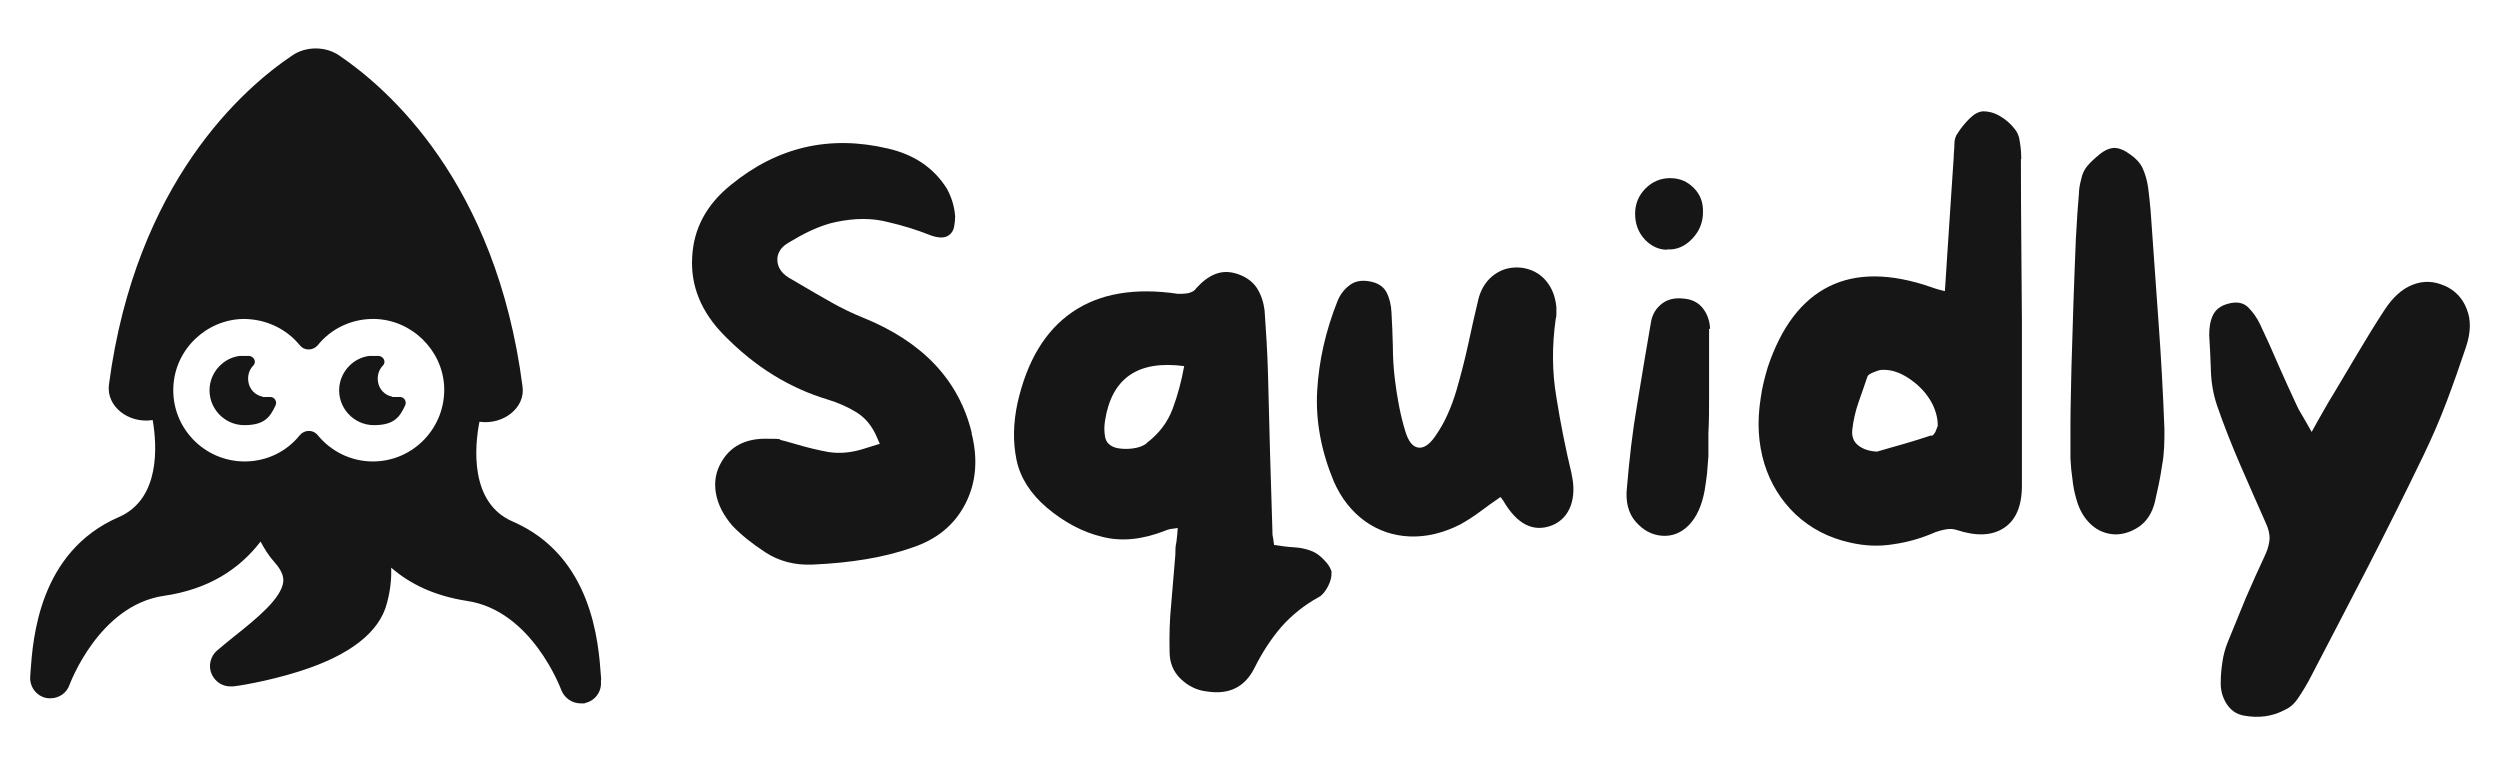
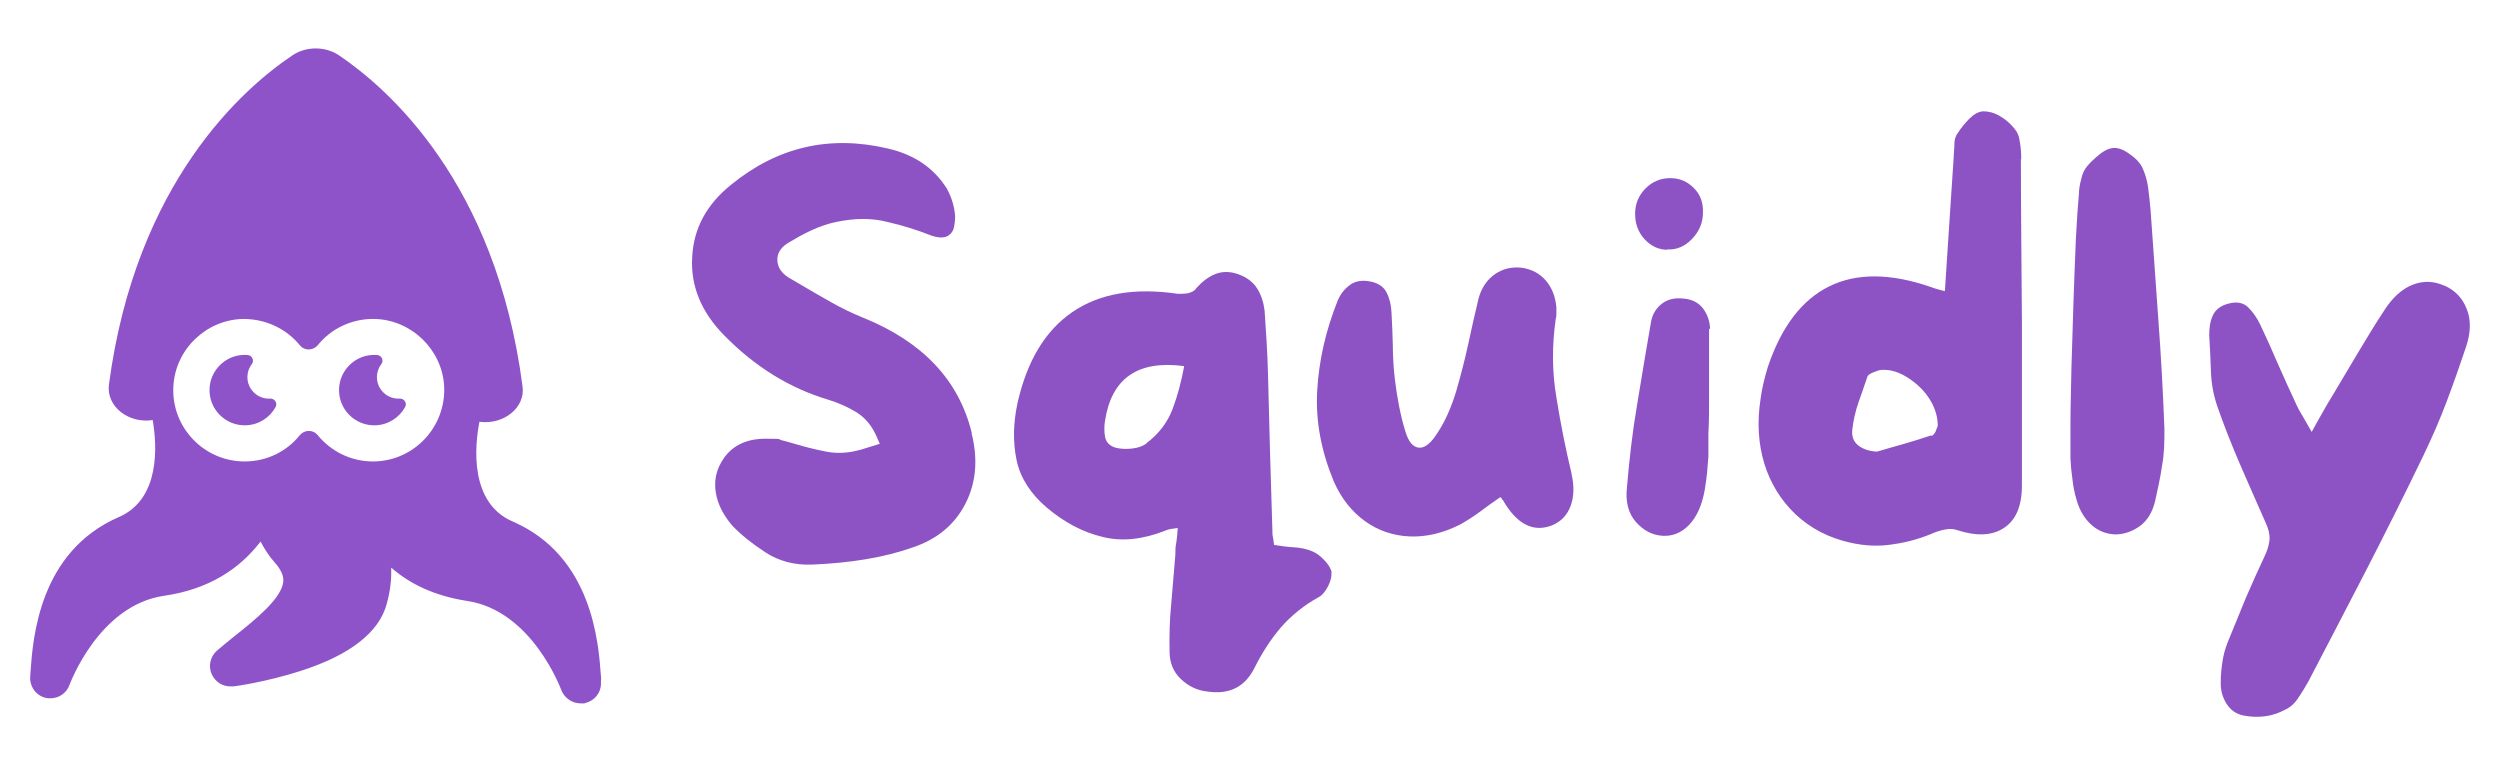
<svg xmlns="http://www.w3.org/2000/svg" id="Layer_1" viewBox="0 0 736.8 225.6">
-   <g id="Layer_11">
-     <g id="Layer_1-2">
-       <g>
-         <g>
-           <path d="M177.1,199.2c-.7-9.7-2.5-35.3-26-45.5-12.8-5.5-11.2-22.3-9.8-29.4,7,1,13.6-4.1,12.7-10.4-7.8-60.3-39.9-88-54.1-97.6-4-2.7-9.7-2.7-13.7,0-14.2,9.5-46.2,37.2-54.1,97.1-.8,6.4,5.8,11.5,12.9,10.4,1.3,7.5,2.3,23.3-10,28.6-23.5,10.2-25.3,35.8-26,45.5,0,.6-.1,1.1-.1,1.5-.2,3,1.8,5.7,4.7,6.3.4.1.8.1,1.3.1,2.5,0,4.8-1.6,5.6-4,.1-.2,8.6-23.4,27.8-26.2,13.2-1.9,22.3-7.9,28.5-16,1.1,2.1,2.4,4.2,4.1,6.1,2.8,3.1,2.6,5,2.6,5.6-.4,5-8.1,11.2-14.4,16.2-1.7,1.4-3.5,2.8-5.1,4.2-2,1.7-2.7,4.6-1.6,7,1,2.2,3.1,3.6,5.5,3.6h.8c.4,0,9.7-1.3,19.7-4.5,14.8-4.7,23.4-11.5,25.6-19.9,1.1-4,1.4-7.5,1.3-10.6,5.5,4.8,12.7,8.3,22.3,9.8,19.2,2.8,27.7,26,27.8,26.2.9,2.4,3.2,4,5.7,4s.8,0,1.3-.1c2.9-.6,5-3.3,4.7-6.4.1-.5.1-1,0-1.6h0ZM109.9,136c-6.6,0-12.5-3.1-16.3-7.8-1.3-1.6-3.8-1.6-5.2,0-3.8,4.8-9.7,7.8-16.3,7.8-12,0-21.7-10.1-21-22.2.6-10.9,9.7-19.6,20.6-19.8,6.8,0,12.8,3,16.7,7.8,1.3,1.6,3.8,1.6,5.2,0,3.9-4.9,10-7.9,16.7-7.8,10.9.2,20,9,20.6,19.8.6,12.1-9,22.2-21,22.2Z" style="fill: #171617;" />
-           <path d="M77.4,116.9c-2.2-.4-3.9-2.2-4.2-4.4-.3-1.8.3-3.6,1.4-4.7s.3-2.7-1.1-2.9h-2.9c-4.6.6-8.3,4.4-8.8,9.1-.6,6.1,4.2,11.3,10.2,11.3s7.6-2.4,9.2-5.8c.6-1.3-.4-2.7-1.9-2.5h-1.9Z" style="fill: #171617;" />
-           <path d="M115.6,116.9c-2.2-.4-3.9-2.2-4.2-4.4-.3-1.8.3-3.6,1.4-4.7s.3-2.7-1.1-2.9h-2.9c-4.6.6-8.3,4.4-8.8,9.1-.6,6.1,4.2,11.3,10.2,11.3s7.6-2.4,9.2-5.8c.6-1.3-.4-2.7-1.9-2.5h-1.9,0Z" style="fill: #171617;" />
-         </g>
-         <g>
-           <path d="M286.3,127.5c2,7.8,1.4,14.8-1.8,21-3.2,6.2-8.4,10.5-15.7,12.9-8.2,2.9-18,4.5-29.4,5-5.2.2-9.8-1-13.8-3.6s-7.2-5.2-9.7-7.8c-2.6-3-4.3-6.2-4.9-9.6-.6-3.4,0-6.5,1.6-9.2,2.6-4.6,7-6.9,13-6.9s3.3.2,5,.5c.7.2,1.4.4,2.2.6.8.2,1.5.4,2.1.6,3,.9,6,1.6,9.1,2.2,3.1.5,6.3.3,9.8-.7l5.5-1.7-.8-1.8c-1.4-3.4-3.5-5.9-6.1-7.5s-5.4-2.8-8.3-3.7c-11.4-3.4-21.6-9.7-30.7-19-6.7-6.8-9.9-14.5-9.4-23,.4-8.4,4.2-15.5,11.4-21.3,13.7-11.2,29.1-14.8,46.4-10.7,7.7,1.8,13.4,5.7,17.2,11.7,1.4,2.5,2.3,5.3,2.5,8.3,0,.9-.1,1.9-.3,3-.2,1.1-.7,1.9-1.5,2.5-1.3,1-3.4.9-6.1-.2-3.3-1.3-7.3-2.6-12.1-3.7-4.7-1.2-9.7-1.1-15,0-2.5.5-5,1.4-7.4,2.5s-4.5,2.3-6.5,3.5c-2.3,1.3-3.5,3-3.5,5.1s1.1,3.9,3.3,5.3l3.6,2.1c3,1.8,6,3.5,9,5.2s6.1,3.2,9.3,4.5c17.6,7.1,28.3,18.4,32.1,34h-.1Z" style="fill: #171617;" />
-           <path d="M392.4,168.8c.1,1.1-.2,2.4-1,4-.8,1.5-1.7,2.6-2.6,3.1-4.4,2.4-8.1,5.4-11.2,8.9-3,3.5-5.6,7.5-7.8,11.9-2.8,5.7-7.4,8.1-14,7.1-3-.3-5.6-1.6-7.8-3.7-2.2-2.1-3.3-4.8-3.3-8-.1-4.7,0-9.5.5-14.3.4-4.8.8-9.6,1.2-14.3,0-1.2,0-2.5.3-3.7.2-1.3.3-2.7.4-4.2-.8.1-1.5.2-2.1.3s-1.1.3-1.6.5c-6.6,2.6-12.8,3.3-18.6,1.8-5.8-1.4-11.2-4.3-16.3-8.6-4.8-4.1-7.8-8.8-8.9-14-1.1-5.3-1-10.9.3-16.9,2.8-12.3,8.1-21.2,16.1-26.7s18.4-7.3,31.2-5.4c.9,0,1.9,0,3-.2,1.1-.3,1.9-.7,2.3-1.4,1.8-2,3.6-3.4,5.6-4.2,2-.8,4.2-.9,6.8,0,2.5.9,4.4,2.3,5.6,4.2,1.2,1.9,1.9,4.1,2.2,6.5.2,3.1.4,6.2.6,9.3.2,3.1.3,6.2.4,9.3.2,7.7.4,15.4.6,23.1.2,7.7.5,15.4.7,23.1,0,.8,0,1.5.2,2.2.1.7.2,1.4.3,2.1,2,.3,3.9.6,5.9.7,1.9.1,3.7.5,5.4,1.2,1.2.5,2.4,1.4,3.5,2.6,1.2,1.2,1.9,2.4,2.2,3.6h-.1ZM337.9,130.6c3.6-2.7,6.2-6.1,7.7-10.1s2.6-8.2,3.4-12.6c-13.6-1.8-21.3,3.5-23.3,15.9-.3,1.8-.3,3.4,0,5s1.4,2.7,3.3,3.2c1.3.3,2.9.4,4.6.2,1.8-.2,3.2-.7,4.3-1.5h0Z" style="fill: #171617;" />
-           <path d="M463.1,139.4c.9,3.7.8,7-.2,9.7s-2.8,4.6-5.4,5.7c-5.5,2.2-10.4-.2-14.5-7.3-.1-.1-.2-.2-.3-.4-.1-.2-.3-.4-.5-.6-2.1,1.4-4.1,2.9-6,4.3-1.9,1.4-3.9,2.7-5.9,3.8-5,2.5-9.9,3.7-14.8,3.5s-9.3-1.7-13.2-4.5c-3.9-2.8-7-6.7-9.2-11.7-3.7-8.9-5.4-17.8-4.9-26.7.5-8.9,2.5-17.7,6-26.5.8-1.9,1.9-3.4,3.5-4.6,1.5-1.2,3.5-1.6,5.8-1.2,2.5.4,4.2,1.5,5.1,3.2s1.4,3.7,1.5,6c.2,3.2.3,6.4.4,9.8,0,3.3.2,6.6.6,9.9.3,2.5.7,5.1,1.2,7.7s1.1,5.1,1.9,7.7c.9,2.9,2.1,4.4,3.7,4.7s3.3-.8,5-3.2c1.4-2,2.7-4.2,3.7-6.5,1.1-2.4,1.9-4.7,2.6-7,1.3-4.5,2.5-9.1,3.5-13.7s2-9.2,3.1-13.7c.9-3.1,2.5-5.4,4.8-7s4.9-2.2,7.8-1.9c3,.4,5.4,1.7,7.2,3.8,1.8,2.1,2.8,4.7,3.1,7.9v1.7c0,.5,0,1.1-.2,1.7-1.1,7.8-1.1,15.5.2,23.1,1.2,7.6,2.7,15.1,4.5,22.6v-.3h-.1Z" style="fill: #171617;" />
-           <path d="M503.7,96.8v19.7c0,4.1,0,7.8-.2,11.1v6.9c-.1,1.6-.3,3.3-.4,5-.2,1.6-.4,3.3-.7,5-.8,4.4-2.3,7.8-4.6,10.2-2.3,2.4-5,3.4-7.9,3.2-3-.2-5.6-1.6-7.8-4.1-2.2-2.5-3.1-6-2.6-10.2.7-8.2,1.6-16.3,3-24.4,1.3-8.1,2.7-16.2,4.1-24.4.4-2.2,1.5-4,3.2-5.3s3.8-1.8,6.4-1.5c2.5.2,4.4,1.2,5.7,2.9,1.3,1.7,2,3.7,2.1,6h-.3ZM491.3,73.6c-2.6,0-4.9-1.2-6.7-3.2-1.8-2-2.7-4.5-2.7-7.4s1-5.3,3-7.4c2-2,4.4-3.1,7.3-3.1s5.1,1,7,2.9,2.8,4.3,2.7,7.2c0,3-1.1,5.6-3.2,7.8s-4.6,3.3-7.4,3.1h0Z" style="fill: #171617;" />
-           <path d="M595.6,46.8c0,16,.2,32,.3,48.1v48.2c0,6.1-1.8,10.2-5.3,12.5s-8.1,2.5-13.9.6c-.9-.3-1.9-.4-3.1-.2-1.2.2-2.2.5-3.1.8-4.1,1.8-8.2,3-12.5,3.6-4.2.7-8.5.5-12.8-.5-6.3-1.4-11.6-4.2-16-8.3-4.3-4.1-7.4-9.1-9.2-14.9-1.8-5.9-2.2-12.3-1.1-19.3.4-3.1,1.2-6.2,2.1-9.2,4-11.9,10-19.8,18.1-23.8s18.1-3.9,30,.2c.5.2,1.1.4,1.8.6s1.4.4,2.3.6c.4-6.7.9-13.4,1.3-19.9.4-6.6.9-13.1,1.3-19.6,0-1.2.2-2.5.2-3.8s.3-2.4,1-3.3c.9-1.4,2-2.8,3.4-4.2s2.7-2.1,4.1-2.2c1.5,0,3.2.4,4.9,1.4s3.1,2.2,4.2,3.6c.9,1,1.5,2.3,1.7,4.1.3,1.7.4,3.4.4,5h-.1ZM569.2,128.5c.4-.1.8-.5,1.2-1.2.3-.7.5-1.3.7-1.8,0-2.5-.7-5.1-2.3-7.7s-3.8-4.7-6.4-6.4c-2.6-1.7-5.1-2.5-7.7-2.4-.7,0-1.5.3-2.5.7-1,.4-1.6.8-1.8,1.2-.9,2.6-1.8,5.3-2.7,7.8-.9,2.6-1.5,5.3-1.8,8-.2,2,.4,3.5,1.8,4.6,1.4,1.1,3.3,1.7,5.5,1.8,2.6-.8,5.3-1.5,8-2.3s5.4-1.6,8-2.5v.2Z" style="fill: #171617;" />
-           <path d="M633.8,61.7c.8,10.8,1.5,21.6,2.3,32.4s1.4,21.6,1.8,32.4c0,3.5,0,7.1-.7,10.7-.5,3.6-1.3,7.2-2.1,10.7-.8,3.2-2.3,5.6-4.5,7.2-2.3,1.6-4.7,2.4-7.2,2.4-2.6-.1-5-1-7-2.8s-3.5-4.2-4.4-7.4c-.6-2-1-4-1.2-6-.3-2-.5-4.1-.6-6.2v-10.1c0-4.8.2-10.4.3-16.8.2-6.3.4-12.8.6-19.4.2-6.6.5-12.8.7-18.4.3-5.7.6-10.1.9-13.3,0-1.4.3-2.9.7-4.4.3-1.5.9-2.7,1.7-3.7,1-1.2,2.3-2.4,3.8-3.6,1.5-1.2,3-1.8,4.3-1.8s3,.7,4.6,1.9c1.7,1.2,2.8,2.4,3.5,3.7.9,1.9,1.5,3.9,1.8,6.1.3,2.2.5,4.4.7,6.5h0Z" style="fill: #171617;" />
-           <path d="M720.5,84.2c3.1,1.4,5.3,3.7,6.5,6.9,1.3,3.2,1.2,6.9-.2,11.1-1.8,5.4-3.7,10.8-5.7,16.1-2,5.3-4.3,10.6-6.8,15.8-5.4,11.2-11,22.4-16.7,33.5s-11.5,22.1-17.2,33.1c-.9,1.6-1.9,3.3-3,4.9-1.1,1.7-2.4,2.9-4,3.6-3.7,2-7.8,2.5-12.1,1.7-2.2-.4-3.9-1.6-5.1-3.5-1.2-1.9-1.8-4.1-1.7-6.4,0-2,.2-4,.5-6s.8-3.8,1.5-5.6c1.8-4.4,3.6-8.8,5.4-13.2,1.9-4.4,3.9-8.8,5.9-13.1.7-1.6,1-3.1,1.1-4.4,0-1.3-.3-2.8-1.1-4.5-2.5-5.7-5.1-11.5-7.6-17.3s-4.8-11.6-6.8-17.4c-1.1-3.3-1.7-6.7-1.8-10.2s-.3-7-.5-10.4c0-2.1.2-4,1-5.8s2.3-3,4.6-3.6c2.5-.7,4.5-.3,5.9,1.1s2.6,3.1,3.5,5c1.9,4,3.7,8,5.4,12,1.8,4,3.6,8.1,5.5,12.1.5,1.1,1.2,2.2,1.9,3.4.7,1.2,1.5,2.6,2.4,4.2,1.2-2.2,2.3-4.2,3.3-5.9,1-1.8,2-3.5,3-5.1,2.5-4.2,5-8.4,7.5-12.6s5-8.3,7.7-12.4c2.4-3.7,5.2-6.2,8.3-7.4,3.1-1.2,6.2-1.1,9.3.3h0Z" style="fill: #171617;" />
-         </g>
-       </g>
-     </g>
+   <g>
+     <path d="M286.3,127.5c2,7.8,1.4,14.8-1.8,21-3.2,6.2-8.4,10.5-15.7,12.9-8.2,2.9-18,4.5-29.4,5-5.2.2-9.8-1-13.8-3.6s-7.2-5.2-9.7-7.8c-2.6-3-4.3-6.2-4.9-9.6-.6-3.4,0-6.5,1.6-9.2,2.6-4.6,7-6.9,13-6.9s3.3.2,5,.5c.7.2,1.4.4,2.2.6.8.2,1.5.4,2.1.6,3,.9,6,1.6,9.1,2.2,3.1.5,6.3.3,9.8-.7l5.5-1.7-.8-1.8c-1.4-3.4-3.5-5.9-6.1-7.5s-5.4-2.8-8.3-3.7c-11.4-3.4-21.6-9.7-30.7-19-6.7-6.8-9.9-14.5-9.4-23,.4-8.4,4.2-15.5,11.4-21.3,13.7-11.2,29.1-14.8,46.4-10.7,7.7,1.8,13.4,5.7,17.2,11.7,1.4,2.5,2.3,5.3,2.5,8.3,0,.9-.1,1.9-.3,3-.2,1.1-.7,1.9-1.5,2.5-1.3,1-3.4.9-6.1-.2-3.3-1.3-7.3-2.6-12.1-3.7-4.7-1.2-9.7-1.1-15,0-2.5.5-5,1.4-7.4,2.5s-4.5,2.3-6.5,3.5c-2.3,1.3-3.5,3-3.5,5.1s1.1,3.9,3.3,5.3l3.6,2.1c3,1.8,6,3.5,9,5.2s6.1,3.2,9.3,4.5c17.6,7.1,28.3,18.4,32.1,34h-.1v-.1h0Z" style="fill: #8d53c5;" />
+     <path d="M392.4,168.8c.1,1.1-.2,2.4-1,4-.8,1.5-1.7,2.6-2.6,3.1-4.4,2.4-8.1,5.4-11.2,8.9-3,3.5-5.6,7.5-7.8,11.9-2.8,5.7-7.4,8.1-14,7.1-3-.3-5.6-1.6-7.8-3.7-2.2-2.1-3.3-4.8-3.3-8-.1-4.7,0-9.5.5-14.3.4-4.8.8-9.6,1.2-14.3,0-1.2,0-2.5.3-3.7.2-1.3.3-2.7.4-4.2-.8.1-1.5.2-2.1.3s-1.1.3-1.6.5c-6.6,2.6-12.8,3.3-18.6,1.8-5.8-1.4-11.2-4.3-16.3-8.6-4.8-4.1-7.8-8.8-8.9-14-1.1-5.3-1-10.9.3-16.9,2.8-12.3,8.1-21.2,16.1-26.7s18.4-7.3,31.2-5.4c.9,0,1.9,0,3-.2,1.1-.3,1.9-.7,2.3-1.4,1.8-2,3.6-3.4,5.6-4.2,2-.8,4.2-.9,6.8,0,2.5.9,4.4,2.3,5.6,4.2,1.2,1.9,1.9,4.1,2.2,6.5.2,3.1.4,6.2.6,9.3.2,3.1.3,6.2.4,9.3.2,7.7.4,15.4.6,23.1.2,7.7.5,15.4.7,23.1,0,.8,0,1.5.2,2.2.1.7.2,1.4.3,2.1,2,.3,3.9.6,5.9.7,1.9.1,3.7.5,5.4,1.2,1.2.5,2.4,1.4,3.5,2.6,1.2,1.2,1.9,2.4,2.2,3.6h-.1v.1h0ZM337.9,130.6c3.6-2.7,6.2-6.1,7.7-10.1s2.6-8.2,3.4-12.6c-13.6-1.8-21.3,3.5-23.3,15.9-.3,1.8-.3,3.4,0,5s1.4,2.7,3.3,3.2c1.3.3,2.9.4,4.6.2,1.8-.2,3.2-.7,4.3-1.5h0v-.1Z" style="fill: #8d53c5;" />
+     <path d="M463.1,139.4c.9,3.7.8,7-.2,9.7s-2.8,4.6-5.4,5.7c-5.5,2.2-10.4-.2-14.5-7.3-.1-.1-.2-.2-.3-.4-.1-.2-.3-.4-.5-.6-2.1,1.4-4.1,2.9-6,4.3-1.9,1.4-3.9,2.7-5.9,3.8-5,2.5-9.9,3.7-14.8,3.5s-9.3-1.7-13.2-4.5c-3.9-2.8-7-6.7-9.2-11.7-3.7-8.9-5.4-17.8-4.9-26.7.5-8.9,2.5-17.7,6-26.5.8-1.9,1.9-3.4,3.5-4.6,1.5-1.2,3.5-1.6,5.8-1.2,2.5.4,4.2,1.5,5.1,3.2s1.4,3.7,1.5,6c.2,3.2.3,6.4.4,9.8,0,3.3.2,6.6.6,9.9.3,2.5.7,5.1,1.2,7.7s1.1,5.1,1.9,7.7c.9,2.9,2.1,4.4,3.7,4.7s3.3-.8,5-3.2c1.4-2,2.7-4.2,3.7-6.5,1.1-2.4,1.9-4.7,2.6-7,1.3-4.5,2.5-9.1,3.5-13.7s2-9.2,3.1-13.7c.9-3.1,2.5-5.4,4.8-7s4.9-2.2,7.8-1.9c3,.4,5.4,1.7,7.2,3.8,1.8,2.1,2.8,4.7,3.1,7.9v1.7c0,.5,0,1.1-.2,1.7-1.1,7.8-1.1,15.5.2,23.1,1.2,7.6,2.7,15.1,4.5,22.6v-.3h-.1Z" style="fill: #8d53c5;" />
+     <path d="M503.7,96.8v19.7c0,4.1,0,7.8-.2,11.1v6.9c-.1,1.6-.3,3.3-.4,5-.2,1.6-.4,3.3-.7,5-.8,4.4-2.3,7.8-4.6,10.2-2.3,2.4-5,3.4-7.9,3.2-3-.2-5.6-1.6-7.8-4.1-2.2-2.5-3.1-6-2.6-10.2.7-8.2,1.6-16.3,3-24.4,1.3-8.1,2.7-16.2,4.1-24.4.4-2.2,1.5-4,3.2-5.3s3.8-1.8,6.4-1.5c2.5.2,4.4,1.2,5.7,2.9,1.3,1.7,2,3.7,2.1,6h-.3v-.1h0ZM491.3,73.6c-2.6,0-4.9-1.2-6.7-3.2-1.8-2-2.7-4.5-2.7-7.4s1-5.3,3-7.4c2-2,4.4-3.1,7.3-3.1s5.1,1,7,2.9,2.8,4.3,2.7,7.2c0,3-1.1,5.6-3.2,7.8s-4.6,3.3-7.4,3.1h0v.1h0Z" style="fill: #8d53c5;" />
+     <path d="M595.6,46.8c0,16,.2,32,.3,48.1v48.2c0,6.1-1.8,10.2-5.3,12.5s-8.1,2.5-13.9.6c-.9-.3-1.9-.4-3.1-.2-1.2.2-2.2.5-3.1.8-4.1,1.8-8.2,3-12.5,3.6-4.2.7-8.5.5-12.8-.5-6.3-1.4-11.6-4.2-16-8.3-4.3-4.1-7.4-9.1-9.2-14.9-1.8-5.9-2.2-12.3-1.1-19.3.4-3.1,1.2-6.2,2.1-9.2,4-11.9,10-19.8,18.1-23.8s18.1-3.9,30,.2c.5.2,1.1.4,1.8.6s1.4.4,2.3.6c.4-6.7.9-13.4,1.3-19.9.4-6.6.9-13.1,1.3-19.6,0-1.2.2-2.5.2-3.8s.3-2.4,1-3.3c.9-1.4,2-2.8,3.4-4.2s2.7-2.1,4.1-2.2c1.5,0,3.2.4,4.9,1.4s3.1,2.2,4.2,3.6c.9,1,1.5,2.3,1.7,4.1.3,1.7.4,3.4.4,5h-.1v-.1h0ZM569.2,128.5c.4-.1.8-.5,1.2-1.2.3-.7.5-1.3.7-1.8,0-2.5-.7-5.1-2.3-7.7s-3.8-4.7-6.4-6.4c-2.6-1.7-5.1-2.5-7.7-2.4-.7,0-1.5.3-2.5.7-1,.4-1.6.8-1.8,1.2-.9,2.6-1.8,5.3-2.7,7.8-.9,2.6-1.5,5.3-1.8,8-.2,2,.4,3.5,1.8,4.6,1.4,1.1,3.3,1.7,5.5,1.8,2.6-.8,5.3-1.5,8-2.3s5.4-1.6,8-2.5v.2Z" style="fill: #8d53c5;" />
+     <path d="M633.8,61.7c.8,10.8,1.5,21.6,2.3,32.4s1.4,21.6,1.8,32.4c0,3.5,0,7.1-.7,10.7-.5,3.6-1.3,7.2-2.1,10.7-.8,3.2-2.3,5.6-4.5,7.2-2.3,1.6-4.7,2.4-7.2,2.4-2.6-.1-5-1-7-2.8s-3.5-4.2-4.4-7.4c-.6-2-1-4-1.2-6-.3-2-.5-4.1-.6-6.2v-10.1c0-4.8.2-10.4.3-16.8.2-6.3.4-12.8.6-19.4.2-6.6.5-12.8.7-18.4.3-5.7.6-10.1.9-13.3,0-1.4.3-2.9.7-4.4.3-1.5.9-2.7,1.7-3.7,1-1.2,2.3-2.4,3.8-3.6,1.5-1.2,3-1.8,4.3-1.8,1.4,0,3,.7,4.6,1.9,1.7,1.2,2.8,2.4,3.5,3.7.9,1.9,1.5,3.9,1.8,6.1.3,2.2.5,4.4.7,6.5h0v-.1h0Z" style="fill: #8d53c5;" />
+     <path d="M720.5,84.2c3.1,1.4,5.3,3.7,6.5,6.9,1.3,3.2,1.2,6.9-.2,11.1-1.8,5.4-3.7,10.8-5.7,16.1-2,5.3-4.3,10.6-6.8,15.8-5.4,11.2-11,22.4-16.7,33.5s-11.5,22.1-17.2,33.1c-.9,1.6-1.9,3.3-3,4.9-1.1,1.7-2.4,2.9-4,3.6-3.7,2-7.8,2.5-12.1,1.7-2.2-.4-3.9-1.6-5.1-3.5-1.2-1.9-1.8-4.1-1.7-6.4,0-2,.2-4,.5-6s.8-3.8,1.5-5.6c1.8-4.4,3.6-8.8,5.4-13.2,1.9-4.4,3.9-8.8,5.9-13.1.7-1.6,1-3.1,1.1-4.4,0-1.3-.3-2.8-1.1-4.5-2.5-5.7-5.1-11.5-7.6-17.3s-4.8-11.6-6.8-17.4c-1.1-3.3-1.7-6.7-1.8-10.2s-.3-7-.5-10.4c0-2.1.2-4,1-5.8s2.3-3,4.6-3.6c2.5-.7,4.5-.3,5.9,1.1s2.6,3.1,3.5,5c1.9,4,3.7,8,5.4,12,1.8,4,3.6,8.1,5.5,12.1.5,1.1,1.2,2.2,1.9,3.4.7,1.2,1.5,2.6,2.4,4.2,1.2-2.2,2.3-4.2,3.3-5.9,1-1.8,2-3.5,3-5.1,2.5-4.2,5-8.4,7.5-12.6s5-8.3,7.7-12.4c2.4-3.7,5.2-6.2,8.3-7.4,3.1-1.2,6.2-1.1,9.3.3h.1,0Z" style="fill: #8d53c5;" />
+   </g>
+   <g>
+     <path d="M177.1,199.2c-.7-9.7-2.5-35.3-26-45.5-12.8-5.5-11.2-22.3-9.8-29.4,7,1,13.6-4.1,12.7-10.4-7.8-60.3-39.9-88-54.1-97.6-4-2.7-9.7-2.7-13.7,0-14.2,9.5-46.2,37.2-54.1,97.1-.8,6.4,5.8,11.5,12.9,10.4,1.3,7.5,2.3,23.3-10,28.6-23.5,10.2-25.3,35.8-26,45.5,0,.6-.1,1.1-.1,1.5-.2,3,1.8,5.7,4.7,6.3.4.1.8.1,1.3.1,2.5,0,4.8-1.6,5.6-4,.1-.2,8.6-23.4,27.8-26.2,13.2-1.9,22.3-7.9,28.5-16,1.1,2.1,2.4,4.2,4.1,6.1,2.8,3.1,2.6,5,2.6,5.6-.4,5-8.1,11.2-14.4,16.2-1.7,1.4-3.5,2.8-5.1,4.2-2,1.7-2.7,4.6-1.6,7,1,2.2,3.1,3.6,5.5,3.6h.8c.4,0,9.7-1.3,19.7-4.5,14.8-4.7,23.4-11.5,25.6-19.9,1.1-4,1.4-7.5,1.3-10.6,5.5,4.8,12.7,8.3,22.3,9.8,19.2,2.8,27.7,26,27.8,26.2.9,2.4,3.2,4,5.7,4s.8,0,1.3-.1c2.9-.6,5-3.3,4.7-6.4.1-.5.1-1,0-1.6h0ZM109.9,136c-6.6,0-12.5-3.1-16.3-7.8-1.3-1.6-3.8-1.6-5.2,0-3.8,4.8-9.7,7.8-16.3,7.8-12,0-21.7-10.1-21-22.2.6-10.9,9.7-19.6,20.6-19.8,6.8,0,12.8,3,16.7,7.8,1.3,1.6,3.8,1.6,5.2,0,3.9-4.9,10-7.9,16.7-7.8,10.9.2,20,9,20.6,19.8.6,12.1-9,22.2-21,22.2Z" style="fill: #8f53c9;" />
+     <path d="M77.16,117.135c-2.558-.873-4.306-3.387-4.248-6.089.031-1.441.521-2.729,1.314-3.755.787-1.019.093-2.538-1.189-2.652-1.035-.093-2.113-.03-3.211.215-4.436.991-7.77,4.895-8.056,9.432-.392,6.239,4.67,11.293,10.755,11.058,3.775-.145,7.002-2.29,8.699-5.376.65-1.182-.279-2.565-1.626-2.491-.793.044-1.616-.062-2.438-.342Z" style="fill: #8f53c9;" />
+     <path d="M115.331,117.135c-2.558-.873-4.306-3.387-4.248-6.089.031-1.441.521-2.729,1.314-3.755.787-1.019.093-2.538-1.189-2.652-1.035-.093-2.113-.03-3.211.215-4.436.991-7.77,4.895-8.056,9.432-.392,6.239,4.67,11.293,10.755,11.058,3.775-.145,7.002-2.29,8.699-5.376.65-1.182-.279-2.565-1.626-2.491-.793.044-1.616-.062-2.438-.342Z" style="fill: #8f53c9;" />
  </g>
</svg>
